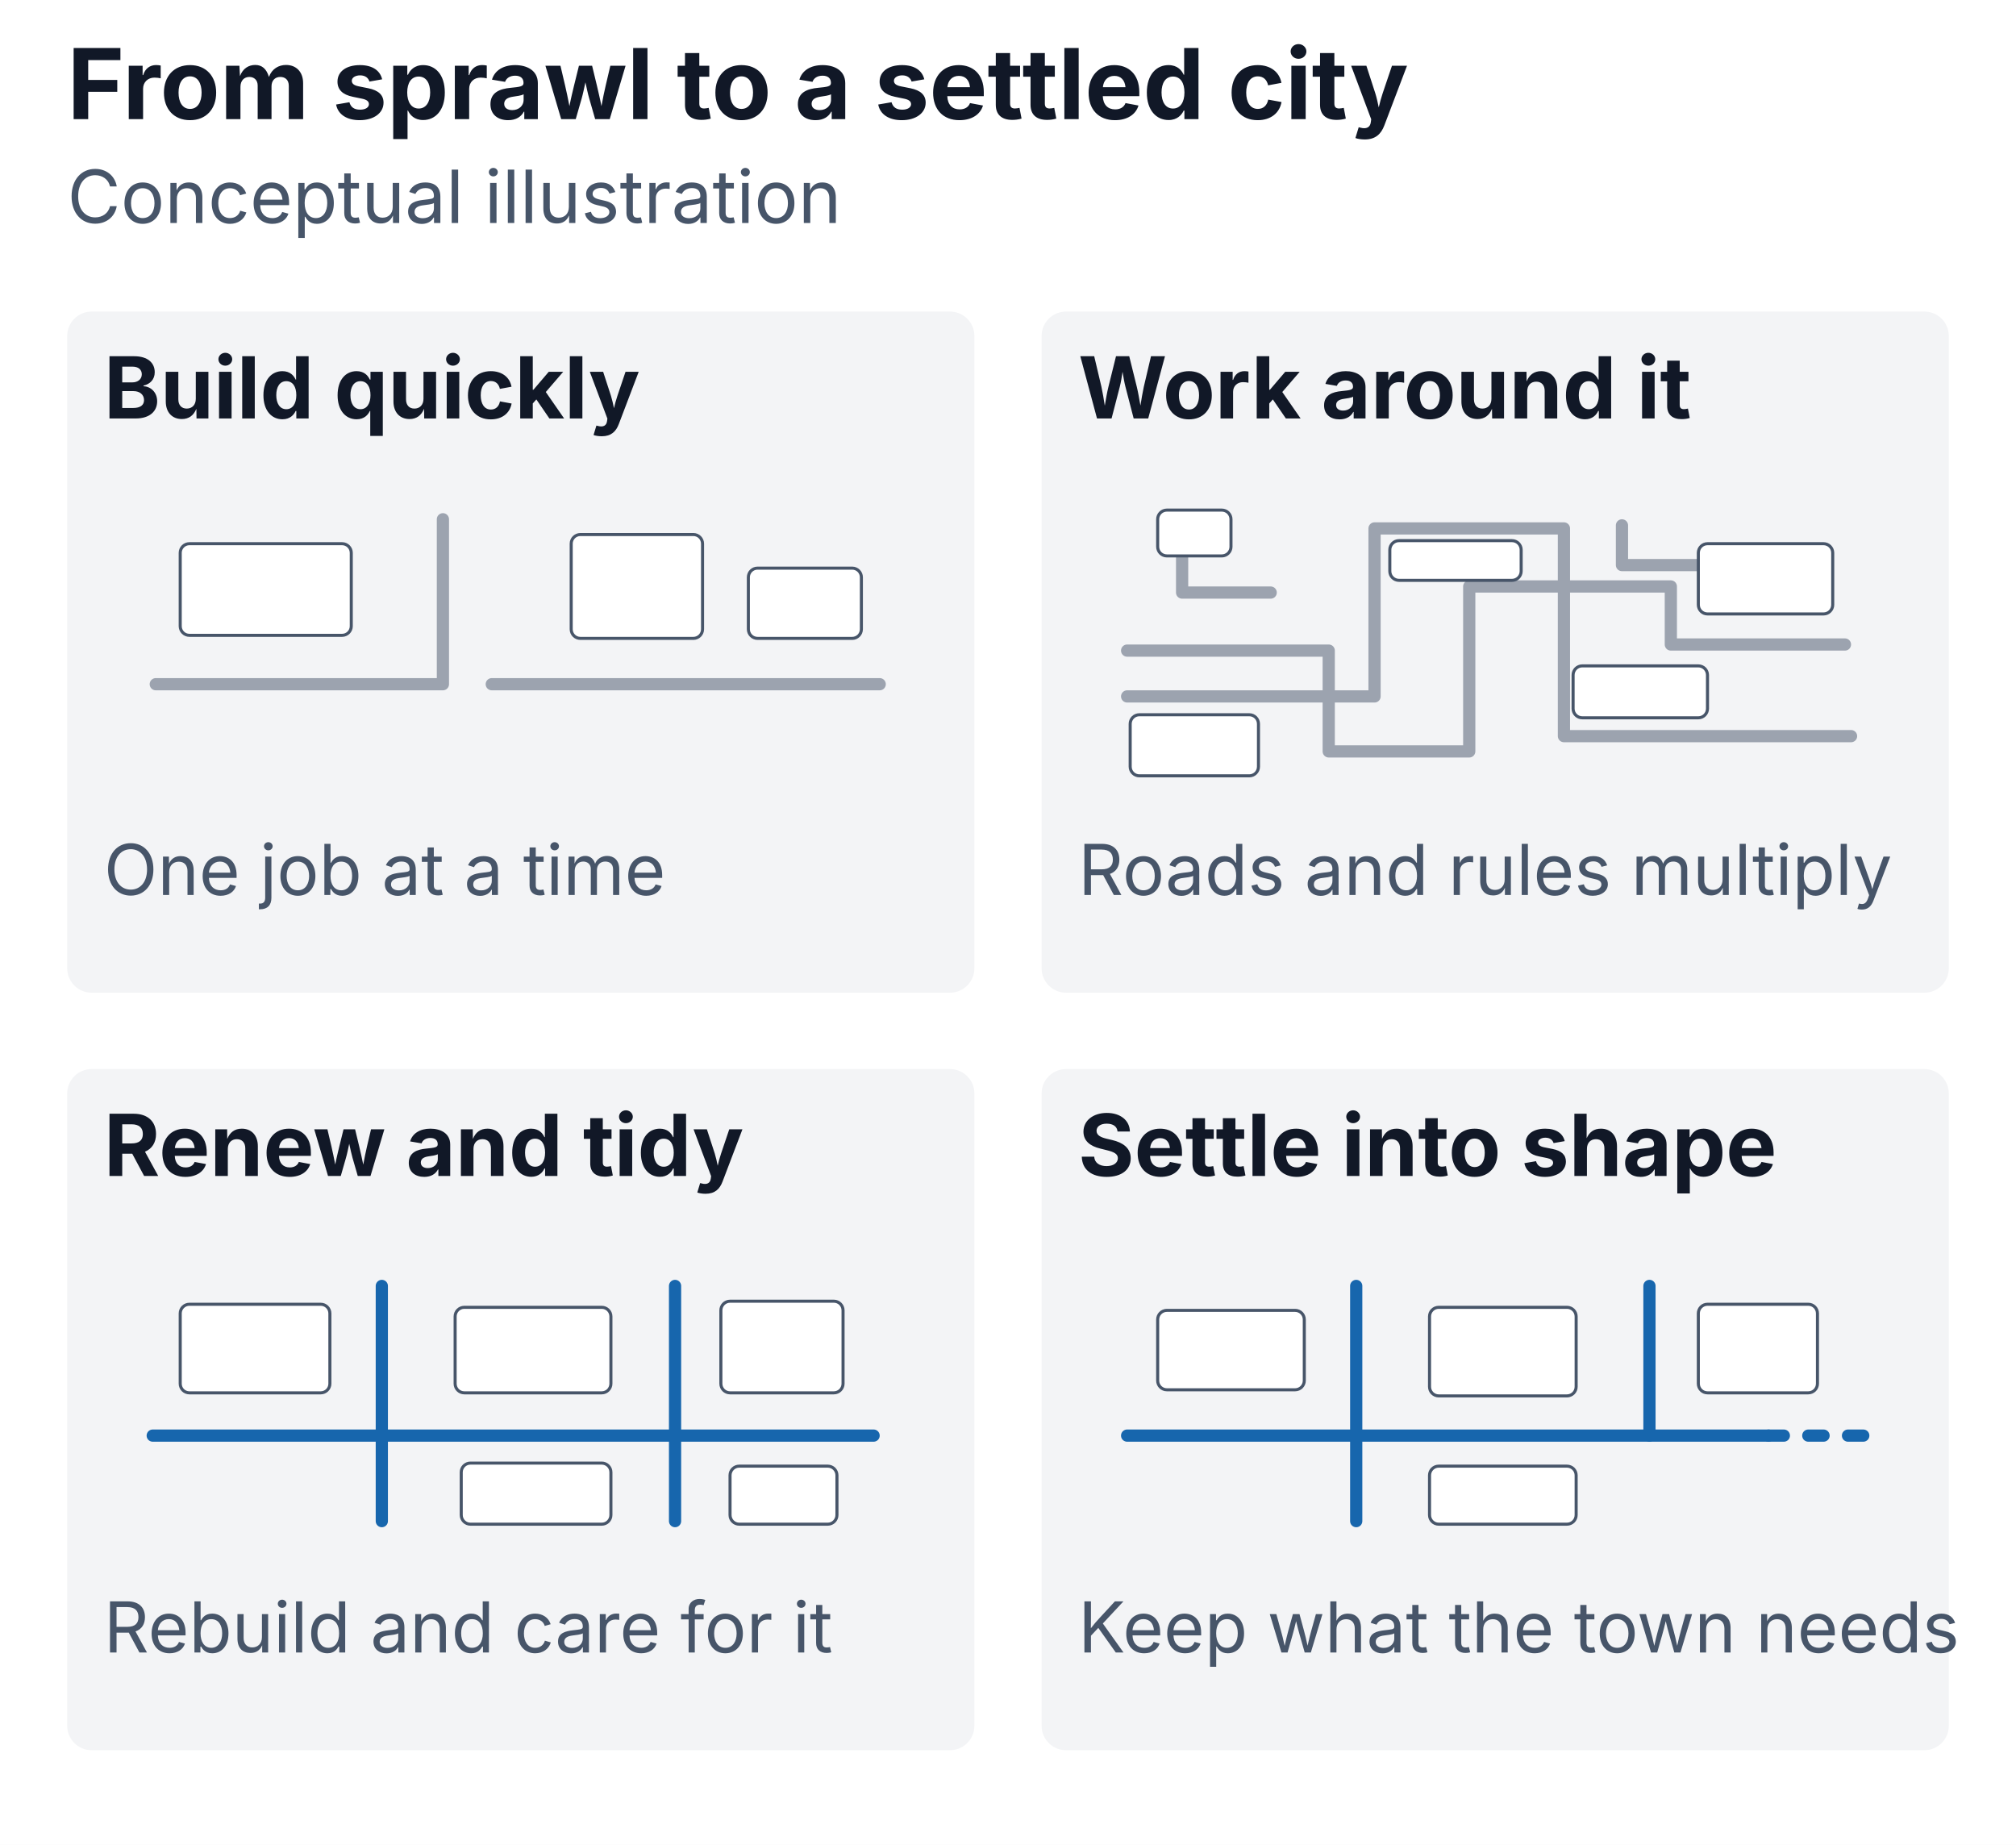
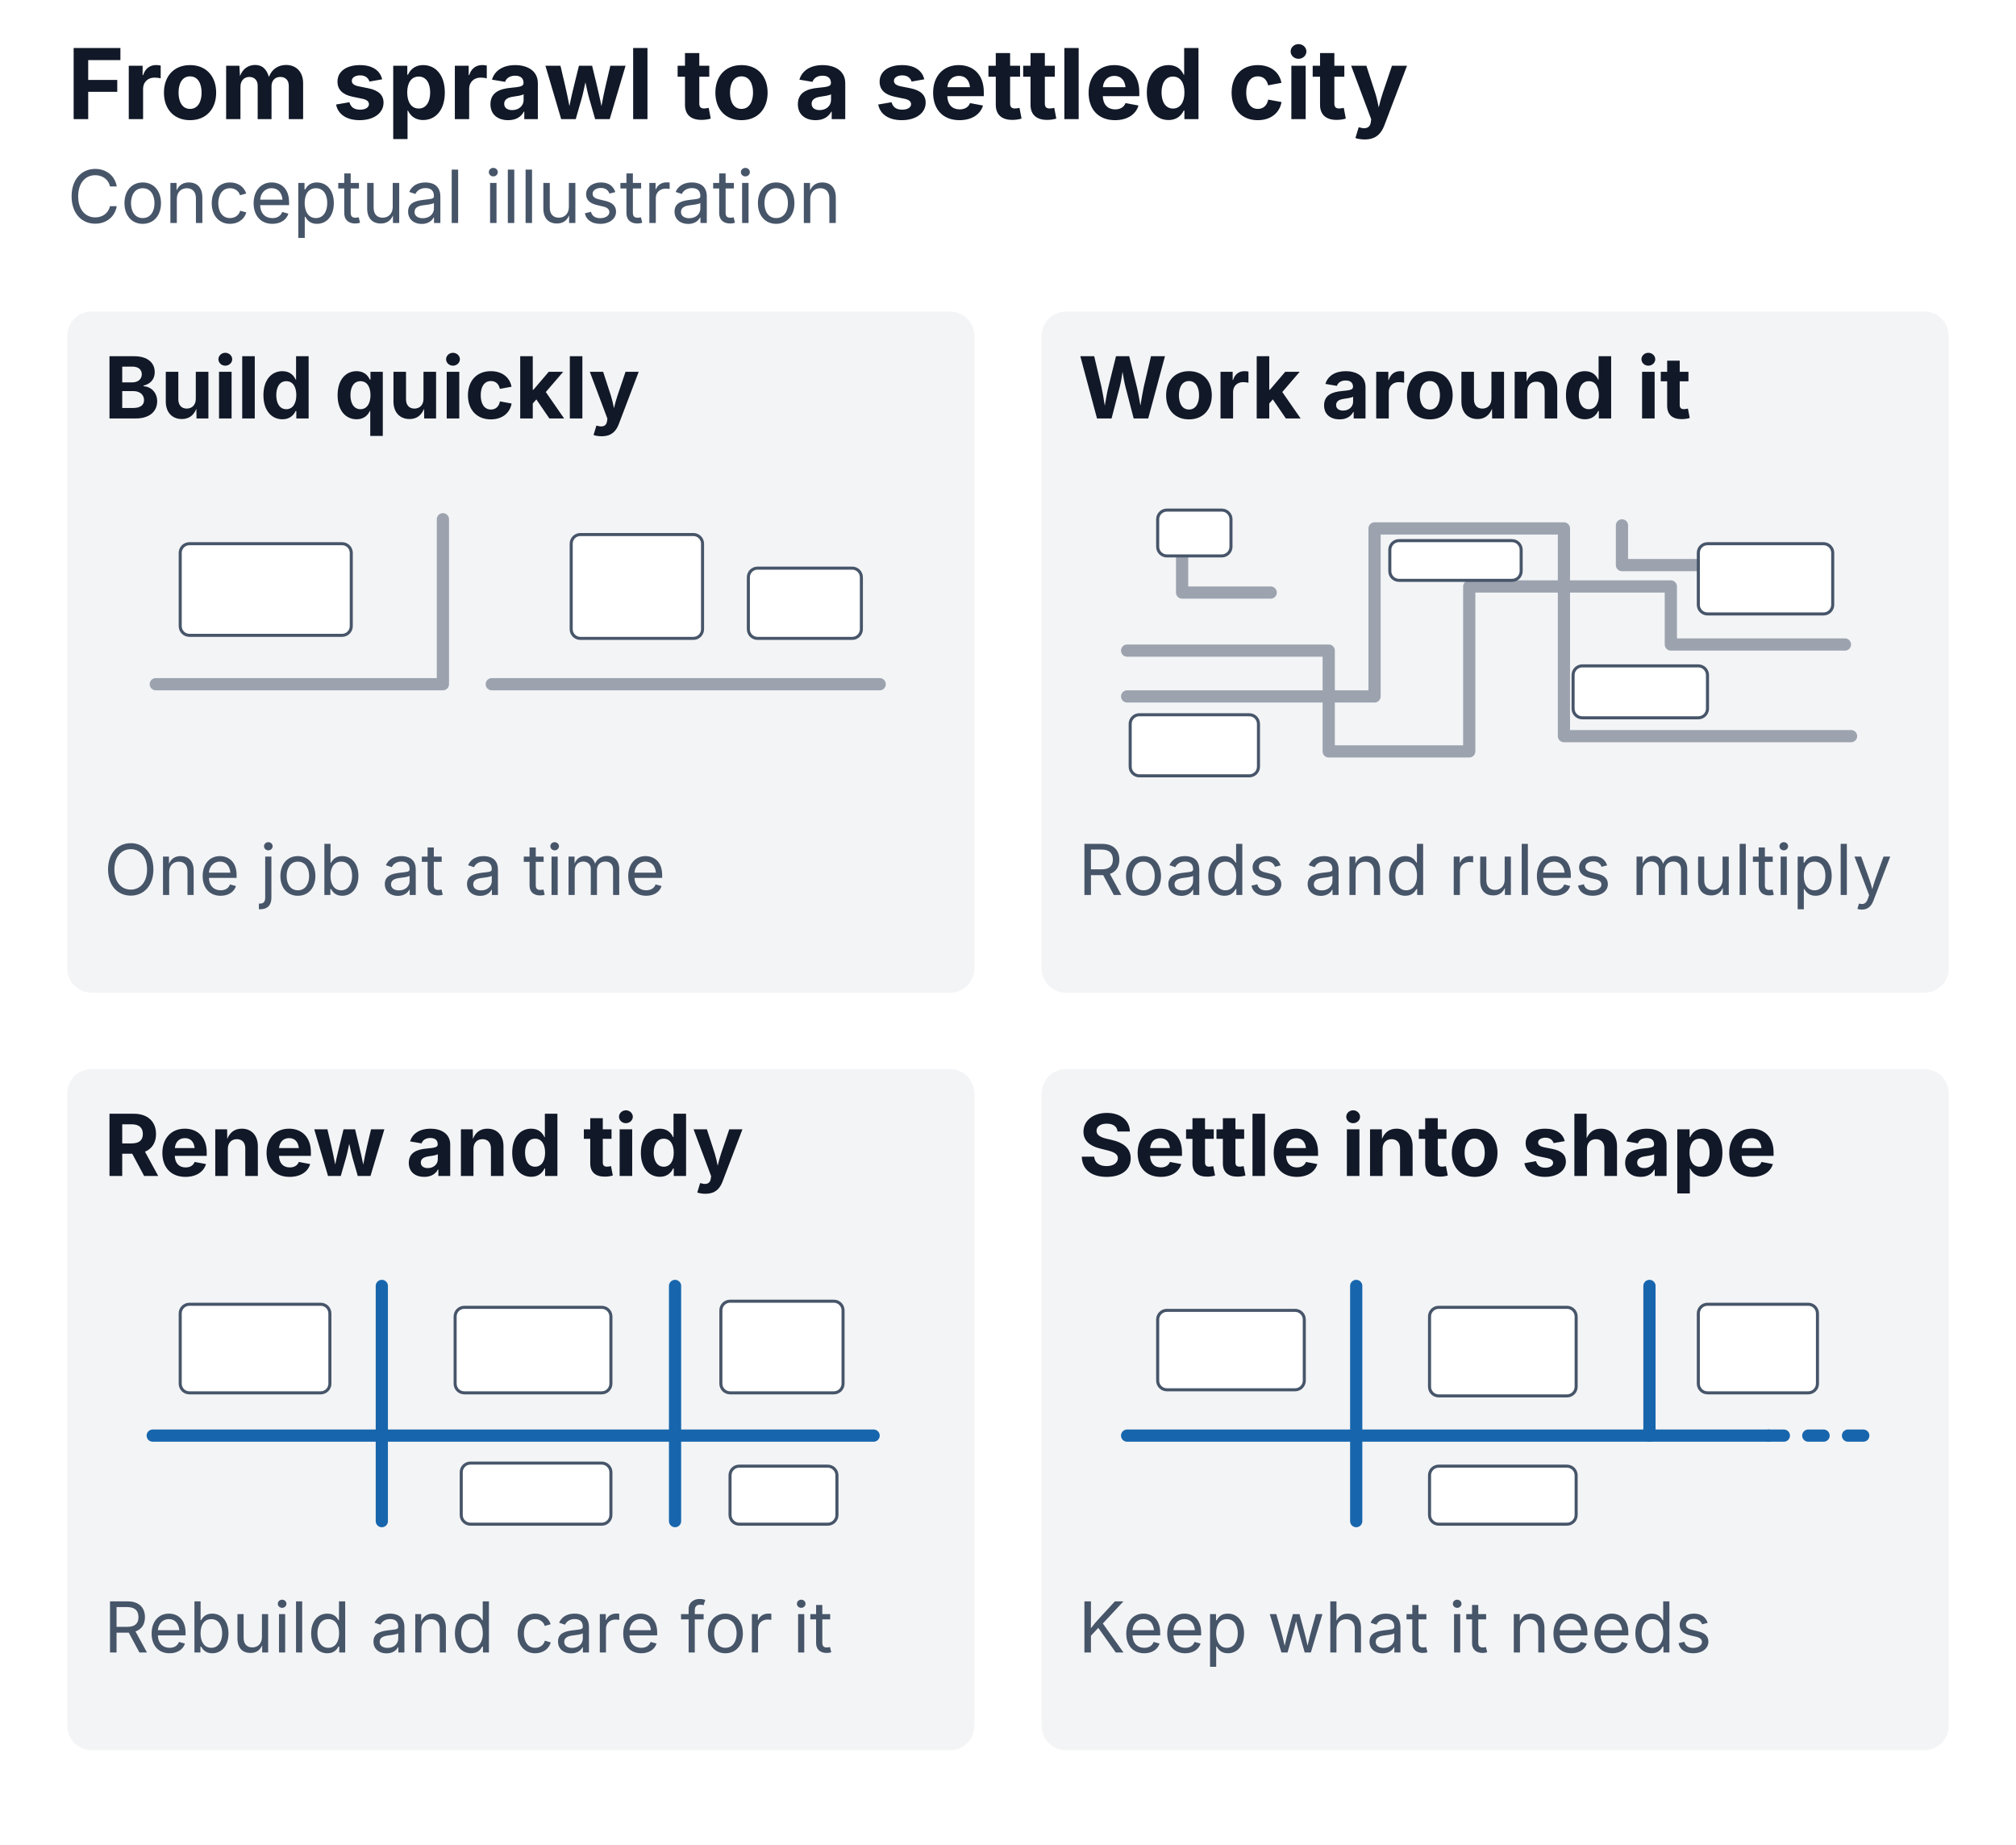
<svg xmlns="http://www.w3.org/2000/svg" width="660" height="604" viewBox="0 0 660 604" font-family="Inter, system-ui, sans-serif" role="img" aria-labelledby="title description">
  <style data-figure-theme="1">@media (prefers-color-scheme: dark){rect[fill="#fff"]:not([fill-opacity]),rect[fill="#ffffff"]:not([fill-opacity]),rect[fill="white"]:not([fill-opacity]){fill:#16181d}[stroke="#fff"],[stroke="#ffffff"],[stroke="white"]{stroke:#16181d}circle[fill="#fff"]:not([fill-opacity]),circle[fill="#ffffff"]:not([fill-opacity]),circle[fill="white"]:not([fill-opacity]){fill:#16181d}path[fill="#fff"]:not([fill-opacity]),path[fill="#ffffff"]:not([fill-opacity]),path[fill="white"]:not([fill-opacity]){fill:#16181d}polygon[fill="#fff"]:not([fill-opacity]),polygon[fill="#ffffff"]:not([fill-opacity]),polygon[fill="white"]:not([fill-opacity]){fill:#16181d}ellipse[fill="#fff"]:not([fill-opacity]),ellipse[fill="#ffffff"]:not([fill-opacity]),ellipse[fill="white"]:not([fill-opacity]){fill:#16181d}text[fill="#111827"]:not([data-on-fill]),text[fill="#1f2937"]:not([data-on-fill]),text[fill="#333"]:not([data-on-fill]),text[fill="#1f2328"]:not([data-on-fill]),text[fill="#555"]:not([data-on-fill]),text[fill="#475569"]:not([data-on-fill]){fill:#e6e6e6}[stroke="#111827"],[stroke="#1f2937"],[stroke="#333"],[stroke="#1f2328"],[stroke="#555"],[stroke="#475569"]{stroke:#e6e6e6}text[fill="#6b7280"]:not([data-on-fill]),text[fill="#666"]:not([data-on-fill]),text[fill="#667085"]:not([data-on-fill]),text[fill="#888"]:not([data-on-fill]),text[fill="#6e7781"]:not([data-on-fill]),text[fill="#999"]:not([data-on-fill]),text[fill="#aaa"]:not([data-on-fill]),text[fill="#bbb"]:not([data-on-fill]),text[fill="#9ca3af"]:not([data-on-fill]),text[fill="#94a3b8"]:not([data-on-fill]){fill:#9aa0a6}[stroke="#6b7280"],[stroke="#666"],[stroke="#667085"],[stroke="#888"],[stroke="#6e7781"],[stroke="#999"],[stroke="#aaa"],[stroke="#bbb"],[stroke="#9ca3af"],[stroke="#94a3b8"]{stroke:#9aa0a6}[stroke="#e5e7eb"],[stroke="#eee"],[stroke="#d1d5db"],[stroke="#f0f0f0"],[stroke="#cbd5e1"],[stroke="#d9d9d9"]{stroke:#2c313a}[fill="#f3f4f6"],[fill="#f9fafb"]{fill:#1f222a}rect[fill="#f0f0f0"],rect[fill="#d1d5db"],rect[fill="#e5e7eb"],rect[fill="#eee"]{fill:#2c313a}text:not([fill]):not([class]):not([data-on-fill]){fill:#e6e6e6}rect[fill="#1f2937"],circle[fill="#1f2937"],path[fill="#1f2937"]{fill:#4b5563}rect[fill="#3b1f5e"],circle[fill="#3b1f5e"],path[fill="#3b1f5e"]{fill:#553185}svg .t,svg .h{fill:#e6e6e6}svg .a,svg .s{fill:#9aa0a6}svg .f{fill:#1f222a;stroke:#2c313a}svg .g{stroke:#2c313a}rect[fill="#dbeafe"]{fill:#1d2d44}rect[fill="#93c5fd"]{fill:#2a5a9a}rect[fill="#fff7ed"]{fill:#2a2118}}</style>
  <rect x="0" y="0" width="660" height="604" rx="0" fill="#ffffff" stroke="none" />
  <text x="22" y="39" font-size="32" fill="#111827" font-weight="650">From sprawl to a settled city</text>
  <text x="22" y="73" font-size="24" fill="#475569" font-weight="400">Conceptual illustration</text>
  <rect x="22" y="102" width="297" height="223" rx="8" fill="#f3f4f6" stroke="none" />
  <text x="34" y="137" font-size="28" fill="#111827" font-weight="650">Build quickly</text>
  <g transform="translate(36 158)">
    <path d="M15 66H109V12" fill="none" stroke="#9ca3af" stroke-width="4" stroke-linecap="round" stroke-linejoin="round" />
    <path d="M125 66H252" fill="none" stroke="#9ca3af" stroke-width="4" stroke-linecap="round" stroke-linejoin="round" />
    <rect x="23" y="20" width="56" height="30" rx="3" fill="#ffffff" stroke="#475569" />
    <rect x="151" y="17" width="43" height="34" rx="3" fill="#ffffff" stroke="#475569" />
    <rect x="209" y="28" width="37" height="23" rx="3" fill="#ffffff" stroke="#475569" />
  </g>
  <text x="34" y="293" font-size="23" fill="#475569" font-weight="400">One job at a time</text>
  <rect x="341" y="102" width="297" height="223" rx="8" fill="#f3f4f6" stroke="none" />
  <text x="353" y="137" font-size="28" fill="#111827" font-weight="650">Work around it</text>
  <g transform="translate(355 158)">
    <path d="M14 70H95V15H157V83H251" fill="none" stroke="#9ca3af" stroke-width="4" stroke-linecap="round" stroke-linejoin="round" />
    <path d="M14 55H80V88H126V34H192V53H249" fill="none" stroke="#9ca3af" stroke-width="4" stroke-linecap="round" stroke-linejoin="round" />
    <path d="M32 15V36H61 M176 14V27H235" fill="none" stroke="#9ca3af" stroke-width="4" stroke-linecap="round" stroke-linejoin="round" />
    <rect x="15" y="76" width="42" height="20" rx="3" fill="#ffffff" stroke="#475569" />
    <rect x="100" y="19" width="43" height="13" rx="3" fill="#ffffff" stroke="#475569" />
    <rect x="160" y="60" width="44" height="17" rx="3" fill="#ffffff" stroke="#475569" />
    <rect x="201" y="20" width="44" height="23" rx="3" fill="#ffffff" stroke="#475569" />
    <rect x="24" y="9" width="24" height="15" rx="3" fill="#ffffff" stroke="#475569" />
  </g>
  <text x="353" y="293" font-size="23" fill="#475569" font-weight="400">Roads and rules multiply</text>
  <rect x="22" y="350" width="297" height="223" rx="8" fill="#f3f4f6" stroke="none" />
  <text x="34" y="385" font-size="28" fill="#111827" font-weight="650">Renew and tidy</text>
  <g transform="translate(36 406)">
    <path d="M14 64H250" fill="none" stroke="#1766ad" stroke-width="4" stroke-linecap="round" stroke-linejoin="round" />
    <path d="M89 15V92" fill="none" stroke="#1766ad" stroke-width="4" stroke-linecap="round" stroke-linejoin="round" />
    <path d="M185 15V92" fill="none" stroke="#1766ad" stroke-width="4" stroke-linecap="round" stroke-linejoin="round" />
    <rect x="23" y="21" width="49" height="29" rx="3" fill="#ffffff" stroke="#475569" />
    <rect x="113" y="22" width="51" height="28" rx="3" fill="#ffffff" stroke="#475569" />
    <rect x="200" y="20" width="40" height="30" rx="3" fill="#ffffff" stroke="#475569" />
    <rect x="115" y="73" width="49" height="20" rx="3" fill="#ffffff" stroke="#475569" />
    <rect x="203" y="74" width="35" height="19" rx="3" fill="#ffffff" stroke="#475569" />
  </g>
  <text x="34" y="541" font-size="23" fill="#475569" font-weight="400">Rebuild and care for it</text>
  <rect x="341" y="350" width="297" height="223" rx="8" fill="#f3f4f6" stroke="none" />
  <text x="353" y="385" font-size="28" fill="#111827" font-weight="650">Settle into shape</text>
  <g transform="translate(355 406)">
    <path d="M14 64H224" fill="none" stroke="#1766ad" stroke-width="4" stroke-linecap="round" stroke-linejoin="round" />
    <path d="M89 15V92" fill="none" stroke="#1766ad" stroke-width="4" stroke-linecap="round" stroke-linejoin="round" />
    <path d="M185 15V64" fill="none" stroke="#1766ad" stroke-width="4" stroke-linecap="round" stroke-linejoin="round" />
    <path d="M224 64H260" fill="none" stroke="#1766ad" stroke-width="4" stroke-linecap="round" stroke-linejoin="round" stroke-dasharray="5 8" />
    <rect x="24" y="23" width="48" height="26" rx="3" fill="#ffffff" stroke="#475569" />
    <rect x="113" y="22" width="48" height="29" rx="3" fill="#ffffff" stroke="#475569" />
    <rect x="201" y="21" width="39" height="29" rx="3" fill="#ffffff" stroke="#475569" />
    <rect x="113" y="74" width="48" height="19" rx="3" fill="#ffffff" stroke="#475569" />
  </g>
-   <text x="353" y="541" font-size="23" fill="#475569" font-weight="400">Keep what the town needs</text>
+   <text x="353" y="541" font-size="23" fill="#475569" font-weight="400">Keep what it needs</text>
</svg>
